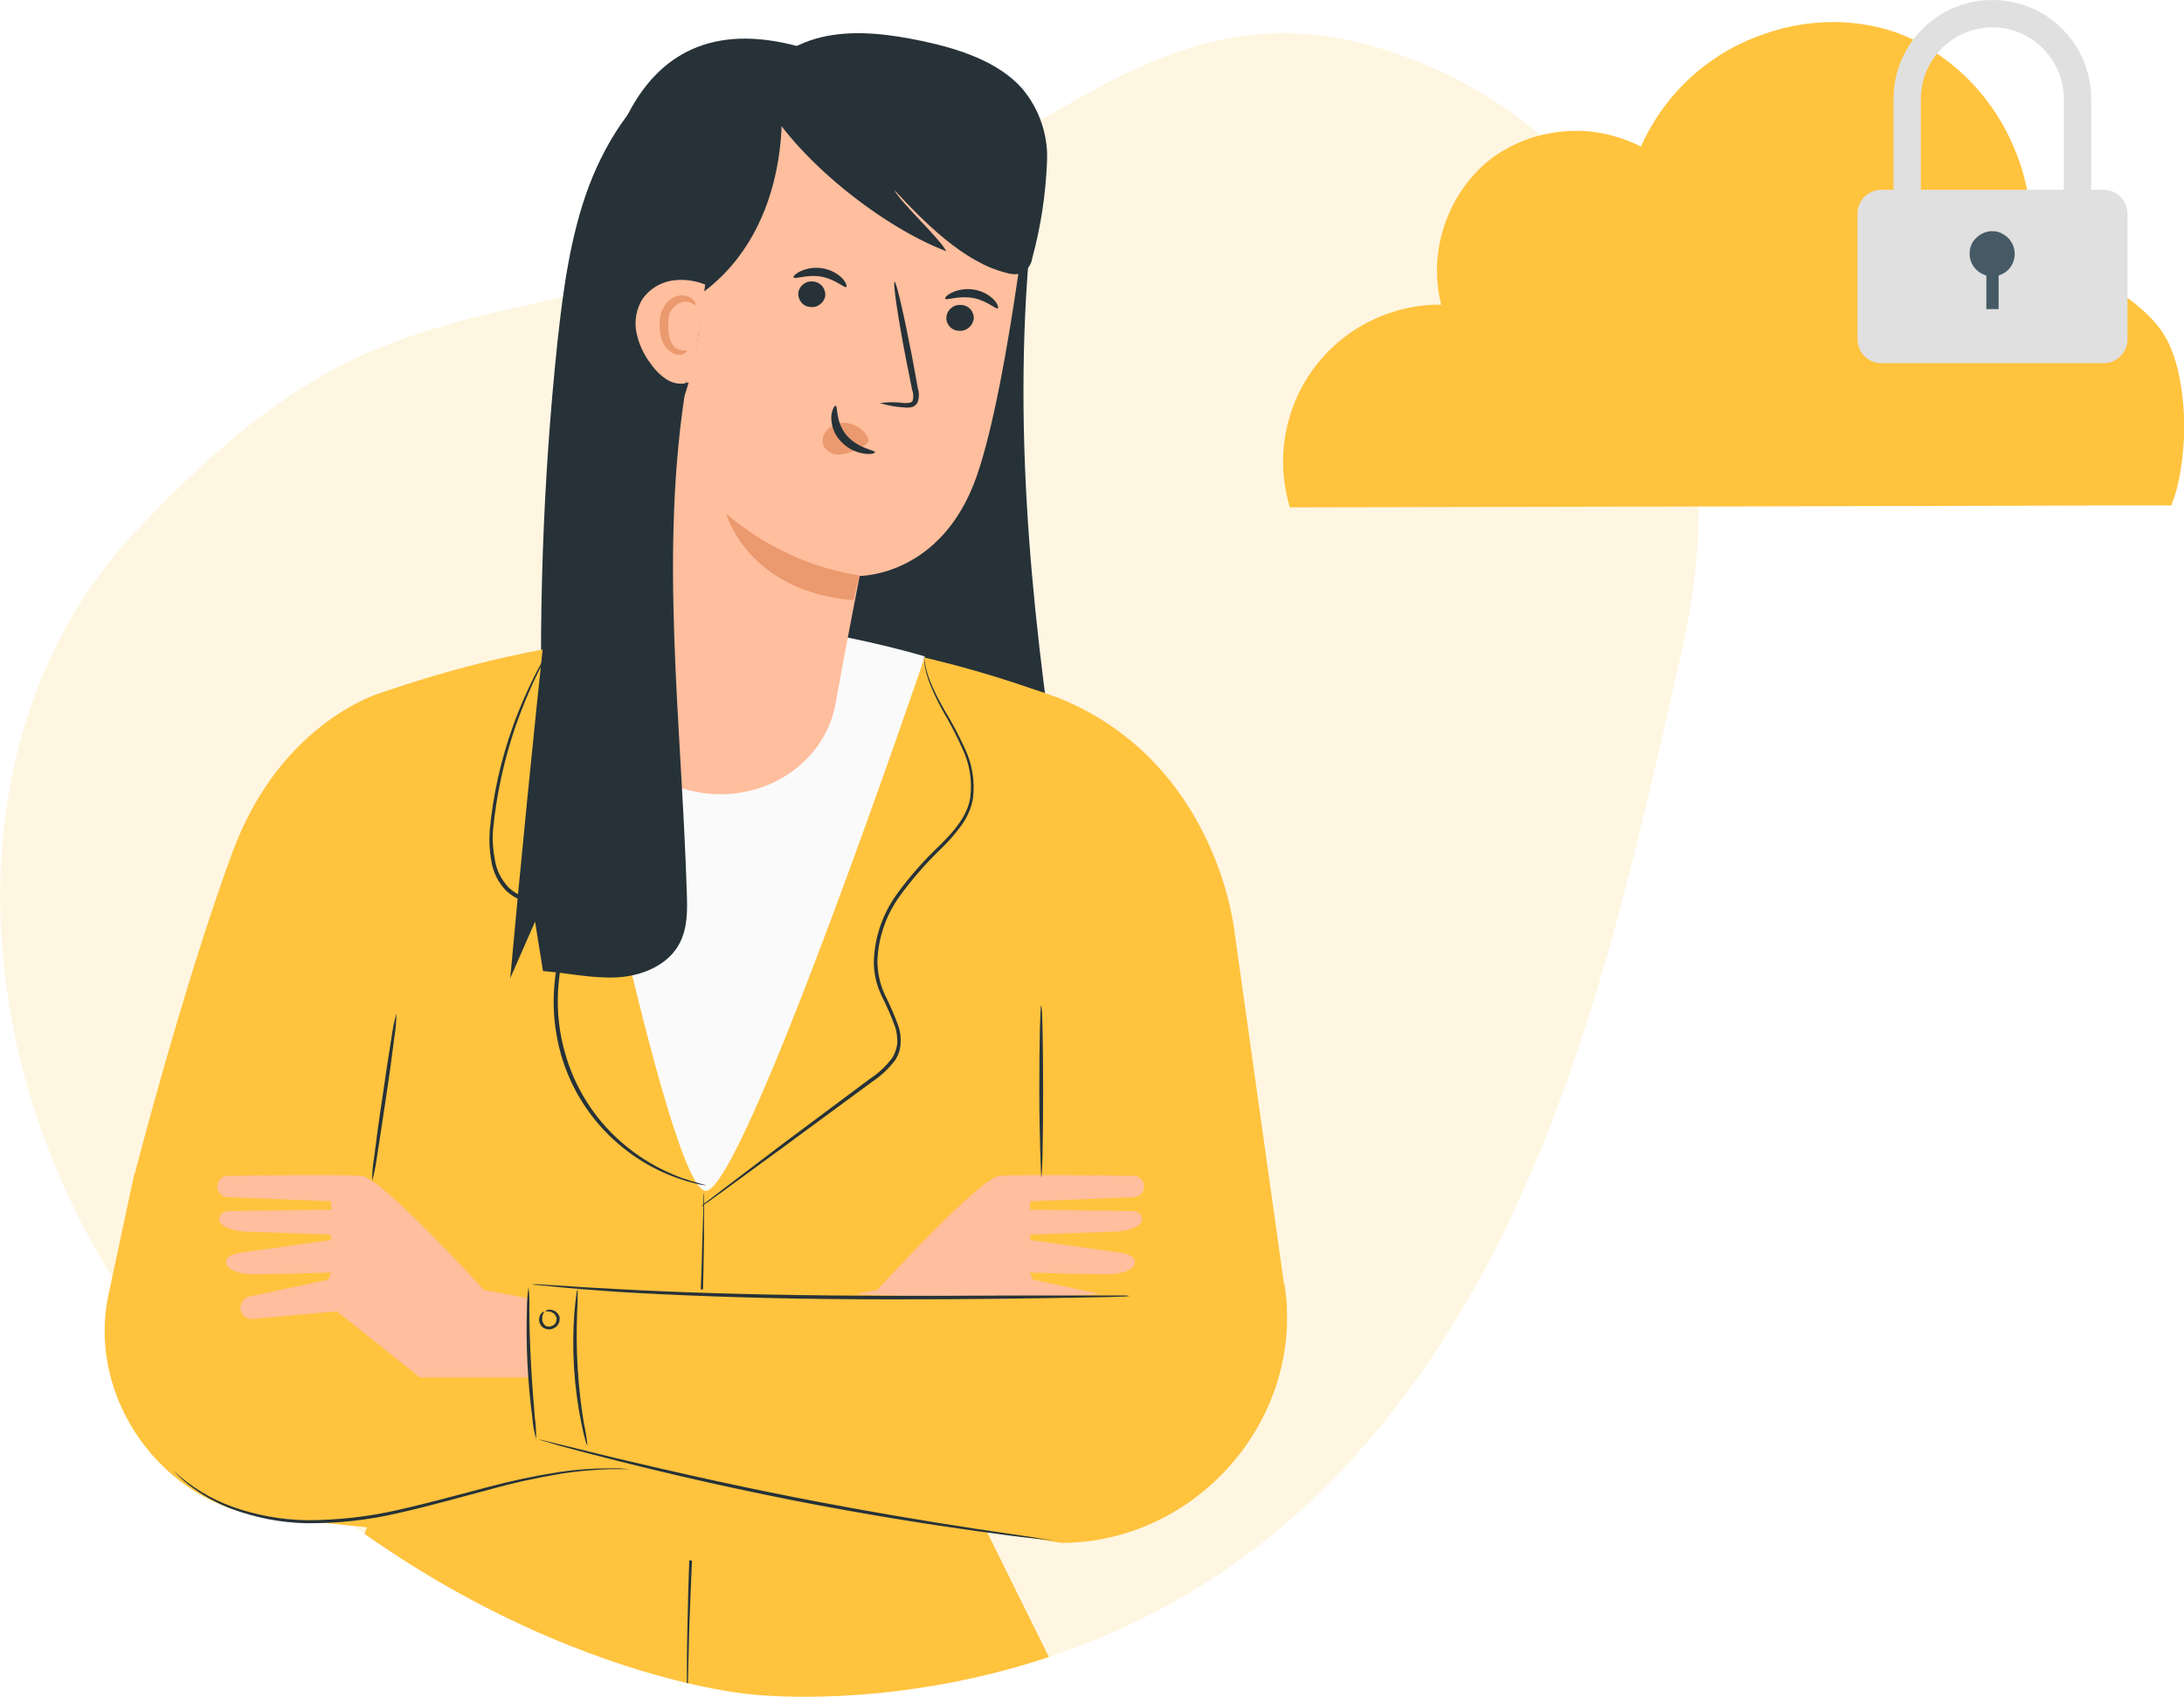
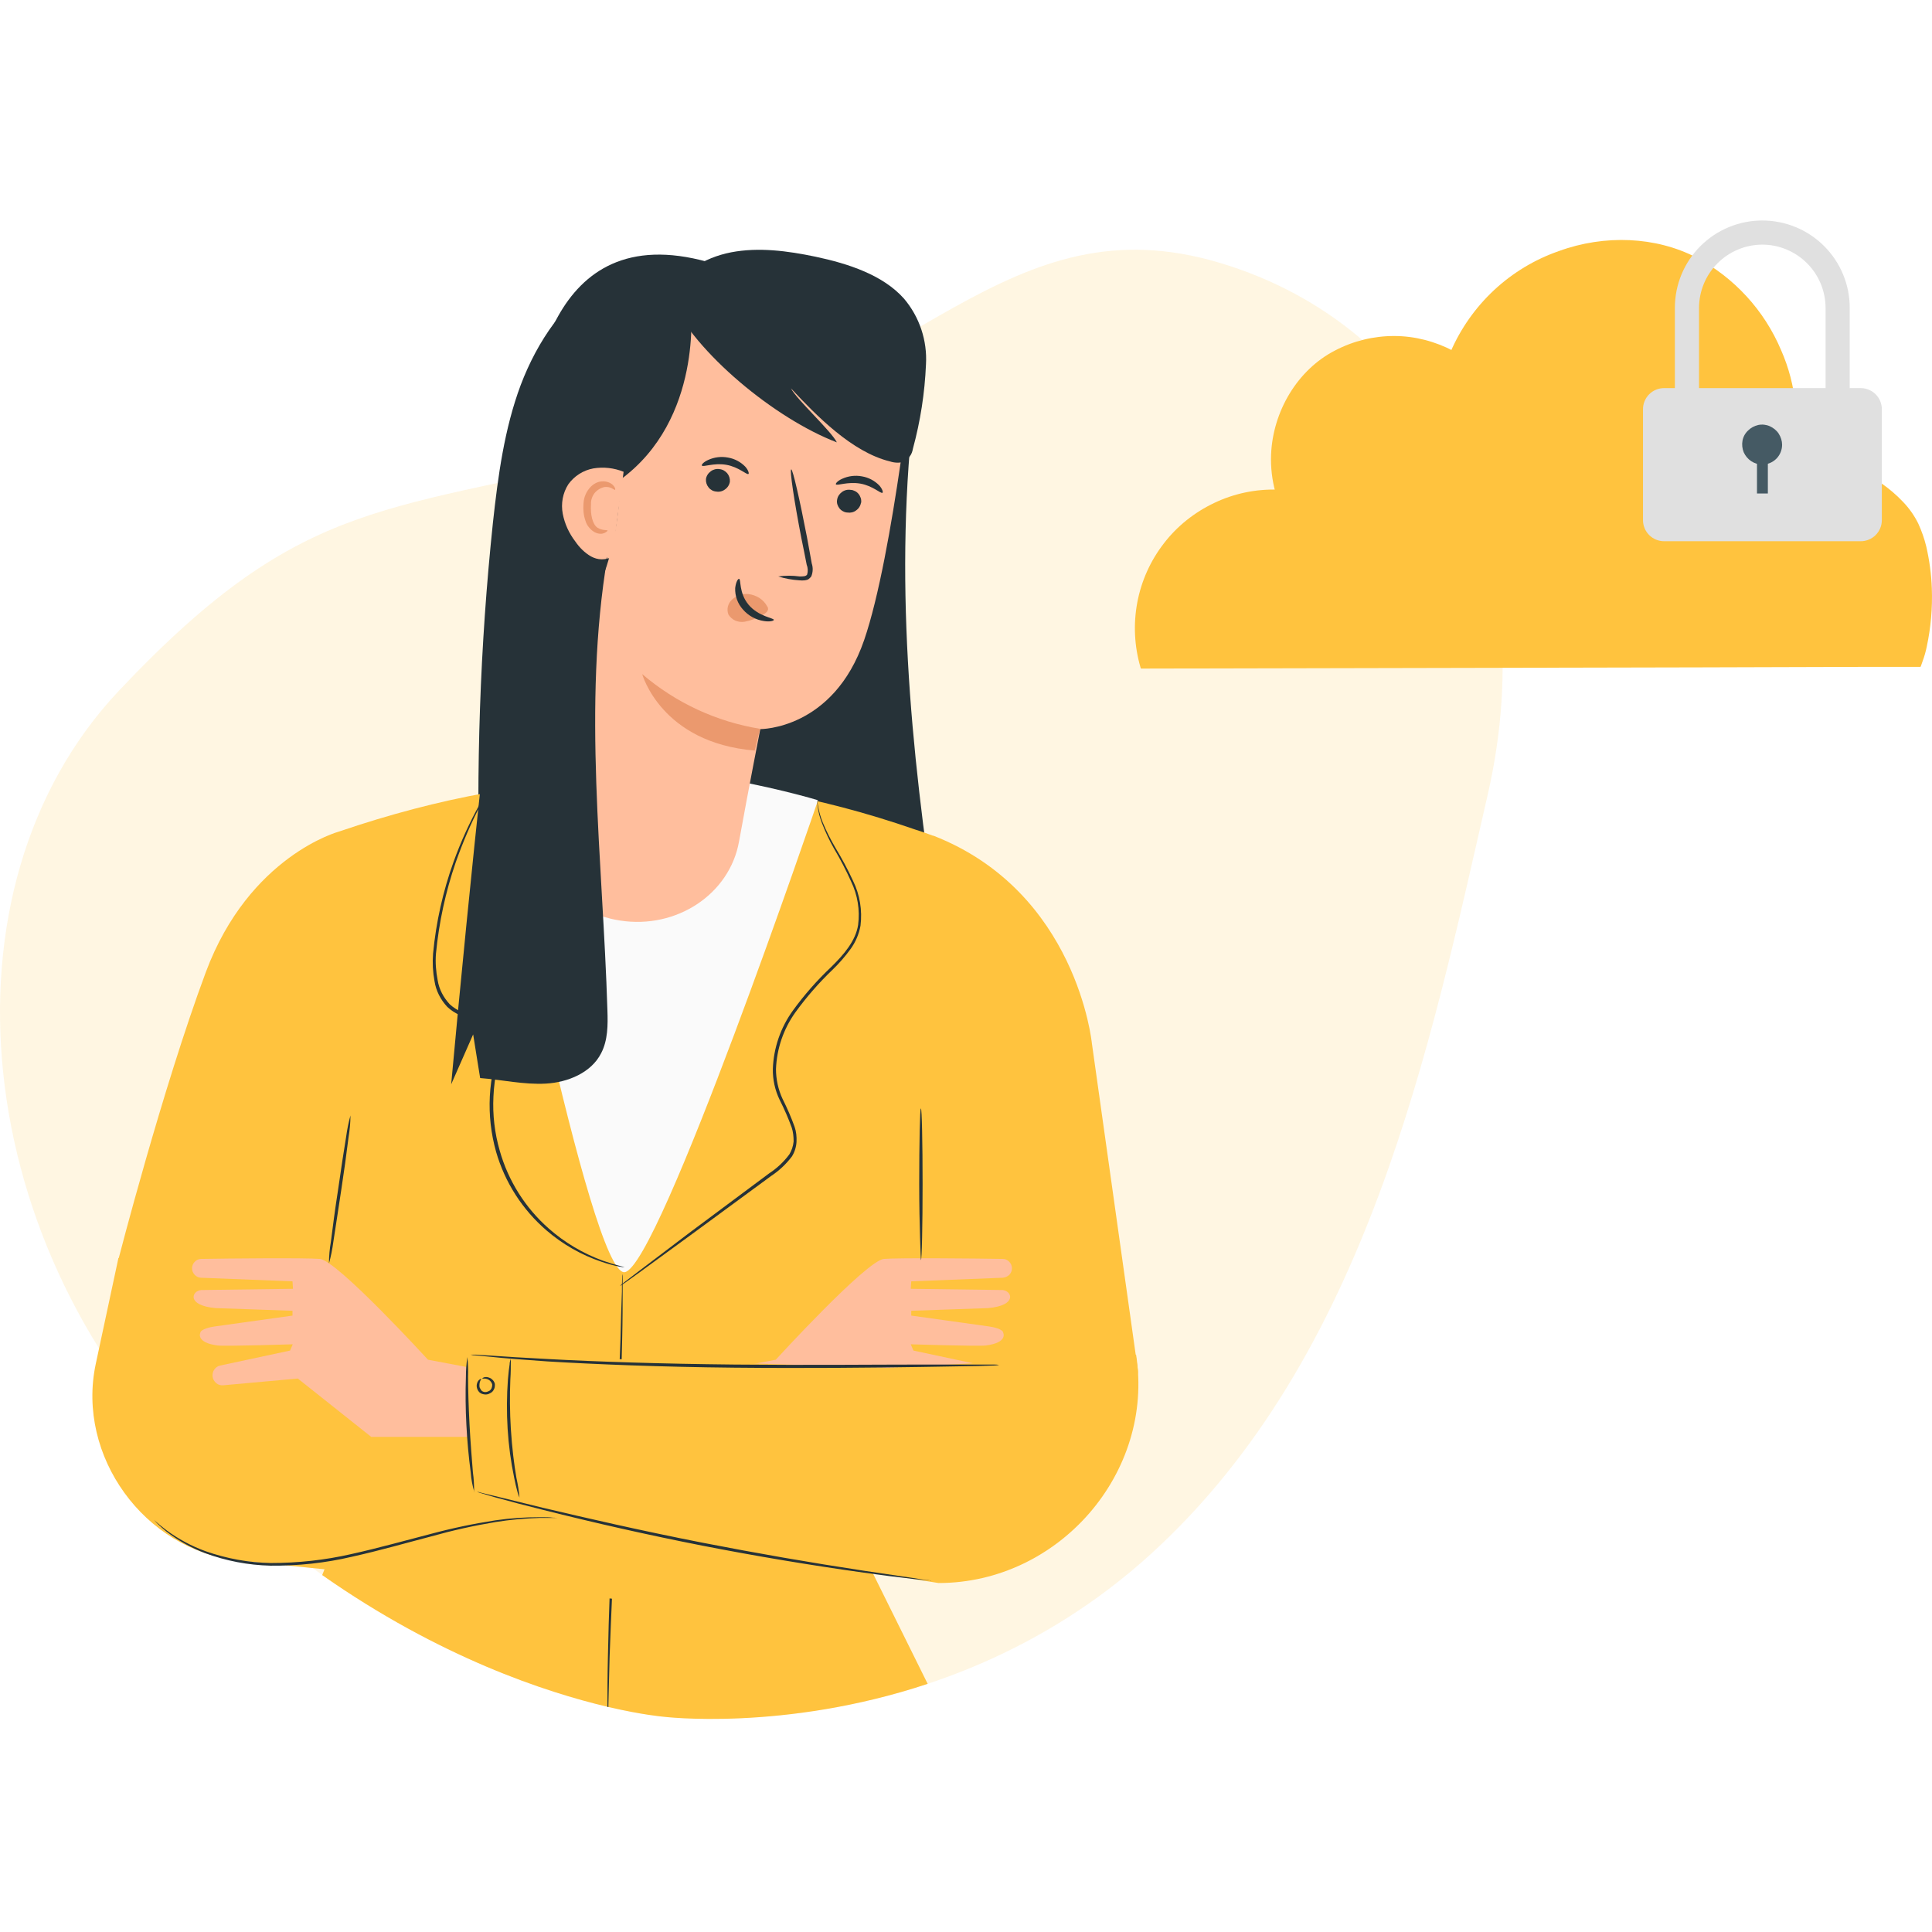
- <svg xmlns="http://www.w3.org/2000/svg" id="digital-security" width="80" height="62.13">
-   <defs>
-     <style>
-             .dynamic-color{fill:#ffc33e}.cls-3{fill:#e0e0e0}.cls-5{fill:#263238}.cls-6{fill:#ffbe9d}.cls-7{fill:#eb996e}.cls-8{fill:#455a64}
-         </style>
-   </defs>
-   <path d="M27.45 62.04s11.27 1.42 20.23-6.76S59.23 34.2 61.61 23.81 59.32 4.4 50.53 1.76s-12.7 4.97-23.62 7.7-14.22 1.81-21.97 10.03-6.18 23.25 3.4 32.52 19.11 10.03 19.11 10.03" class="dynamic-color" style="isolation:isolate;opacity:.15" />
-   <g id="top">
-     <path id="hair" d="M25.07 2.28C23.41 3.3 22.26 5 21.57 6.82c-.68 1.82-.94 3.78-1.15 5.7-.54 5.12-.71 10.27-.54 15.41 6.28.79 12.61 1.59 18.92 1.16-1.1-7.21-1.79-14.41-.91-21.66" class="cls-5" />
-     <path d="M47.12 47.64c.01.09.01.18-.02.26-.02.08-.06.16-.12.23-.05.06-.12.12-.2.16-.07.04-.16.06-.24.06l-9.81.52-.39-2.68-1.74 6.77 3.82 7.72c-5.98 1.99-10.97 1.36-10.97 1.36s-.83-.07-2.25-.4c-.01 0-.03 0-.04-.01-2.54-.6-6.94-2.04-11.81-5.46l1.76-4.47-1.84-7.04-.05 1.41-8.32-2.95s1.83-7.11 3.63-11.95c1.8-4.83 5.51-5.83 5.51-5.83 8.34-2.85 15.84-2.87 23.85-.09.26.08.51.17.75.26h.02c5.95 2.33 6.56 8.61 6.56 8.61z" class="dynamic-color" />
-     <path d="M25.79 43.69v.73c0 .47 0 1.15-.02 1.99-.03 1.69-.12 4.01-.24 6.58-.11 2.57-.22 4.89-.28 6.57-.02.83-.04 1.51-.05 1.99v.09s-.03 0-.04-.01v-.08c0-.47 0-1.15.02-1.99.03-1.69.12-4.01.24-6.58.11-2.56.22-4.89.28-6.57.02-.83.04-1.51.06-1.99 0-.23 0-.41.01-.54 0-.07 0-.13.02-.19" class="cls-5" />
-     <path d="m4.91 43.03-.94 4.4c-.8 3.8 2.01 7.69 5.86 8.13l20.5 2.1c1.08.12 2.17.03 3.22-.28 1.04-.31 2.01-.82 2.85-1.51s1.54-1.54 2.04-2.5c.51-.96.82-2.01.91-3.1l-25.84-2.46.16-2.48-8.77-2.31Z" class="dynamic-color" />
-   </g>
-   <g id="character">
-     <path d="m30.54 47.54 1.59-.3s3.77-4.13 4.48-4.18c.58-.05 3.79-.02 4.92 0 .1 0 .2.04.27.12a.386.386 0 0 1 0 .54c-.07.07-.17.11-.27.12l-3.79.15-.02.31 3.8.05c.39.03.63.64-.6.75l-3.18.11v.2l3.22.45c.16.02.59.11.59.27 0 0 .2.4-.72.52-.31.04-3.11-.05-3.11-.05l.11.26 2.9.62c.1.02.19.08.25.17s.08.19.07.29-.07.2-.15.27-.19.1-.29.09l-3.09-.28-3.04 2.42h-4.07l.13-2.88Z" class="cls-6" />
-     <path d="M20.47 23.34s3.99 20.42 5.4 20.27 8.01-19.57 8.01-19.57-8.43-2.57-13.41-.7" style="fill:#fafafa" />
-     <path d="M38.14 43.11s-.07-1.41-.07-3.15.03-3.14.07-3.14.07 1.41.07 3.14-.03 3.15-.07 3.15m-24.51.13c0-.3.03-.61.08-.9.07-.56.17-1.33.3-2.17.12-.85.24-1.62.33-2.17.04-.3.1-.6.18-.89 0 .3-.03.61-.08.91-.07.56-.17 1.33-.3 2.17s-.24 1.61-.33 2.17c-.04.3-.1.6-.18.89Zm20.21-19.23s.01.09.04.26c.04.24.11.48.2.7.15.36.32.7.52 1.04.27.44.51.9.73 1.37.28.58.39 1.22.31 1.86-.06.35-.21.69-.42.98-.22.3-.46.58-.73.84-.57.55-1.09 1.14-1.55 1.78-.49.69-.77 1.5-.8 2.35 0 .42.09.84.27 1.23.19.38.36.77.5 1.16.07.2.09.41.08.63-.01.21-.08.42-.19.6-.24.32-.53.59-.86.81l-3.25 2.39-2.19 1.6-.6.43-.16.11-.06.03.05-.05.15-.12.59-.45 2.16-1.64 3.23-2.41c.32-.21.6-.47.83-.78.1-.16.16-.35.18-.54 0-.2-.02-.4-.08-.58-.14-.39-.31-.77-.5-1.15-.19-.4-.29-.84-.28-1.28.03-.87.32-1.71.83-2.42.47-.65 1-1.25 1.58-1.8.53-.52 1.02-1.09 1.12-1.75a3.2 3.2 0 0 0-.29-1.8c-.21-.47-.45-.93-.71-1.37-.19-.34-.36-.69-.5-1.06q-.135-.345-.18-.72c0-.06-.02-.13-.02-.19 0-.02 0-.04.01-.06ZM25.85 43.4h-.06l-.18-.03a6.8 6.8 0 0 1-2.97-1.49c-1-.86-1.73-2-2.09-3.26a7.1 7.1 0 0 1-.26-2.3c.02-.41.08-.81.16-1.21.1-.4.11-.81.03-1.21a1 1 0 0 0-.31-.49c-.16-.12-.34-.21-.53-.26-.19-.06-.39-.12-.59-.2-.19-.08-.37-.2-.52-.34-.28-.3-.47-.67-.53-1.07-.07-.37-.09-.76-.06-1.14.12-1.3.41-2.58.85-3.81.3-.83.66-1.63 1.09-2.4.15-.26.28-.48.37-.61l.1-.16s.02-.04.04-.05c0 0 0 .02-.03.06l-.09.16c-.08.14-.2.35-.35.62-.41.77-.75 1.58-1.04 2.4-.42 1.23-.7 2.5-.82 3.79-.03.37 0 .74.07 1.1.06.38.24.72.5 1 .14.13.31.24.48.31.18.08.38.13.58.19.21.06.4.16.58.29.17.15.3.34.36.56.08.42.07.86-.03 1.27-.09.39-.14.79-.16 1.2-.04.76.05 1.52.26 2.25a6.76 6.76 0 0 0 2.03 3.23 7 7 0 0 0 2.23 1.33c.29.1.52.17.68.21l.18.05h.03Z" class="cls-5" />
-     <path d="m36.64 47.57-17.17-.55.03 5.7 11.37 2.5 8 1.28c4.97 0 8.95-4.56 8.18-9.47h-.02l-10.38.55Z" class="dynamic-color" />
-     <path d="M41.37 47.46c-.07.01-.15.02-.22.02l-.64.02-2.35.04c-1.98.03-4.72.06-7.75.03s-5.77-.14-7.74-.26c-.99-.07-1.79-.13-2.33-.19l-.63-.06a.8.8 0 0 1-.22-.03h.22l.64.04c.55.04 1.36.09 2.33.14 1.98.11 4.72.2 7.74.23 3.03.03 5.76 0 7.74 0h2.99c.08 0 .15 0 .23.02Z" class="cls-5" />
-     <path d="m19.32 47.54-1.59-.3s-3.77-4.13-4.48-4.18c-.58-.05-3.79-.02-4.91 0-.1 0-.2.04-.27.12a.386.386 0 0 0 0 .54c.07.07.16.12.26.12l3.79.15.02.31-3.8.05c-.39.03-.63.64.6.75l3.18.11v.2l-3.22.45c-.16.02-.59.11-.6.27 0 0-.19.4.72.52.32.04 3.11-.05 3.11-.05l-.11.26-2.89.62c-.1.02-.19.08-.25.17-.06.08-.08.19-.07.29s.07.2.15.27.19.1.29.09l3.09-.28 3.04 2.42h4.06l-.12-2.88Z" class="cls-6" />
-     <path d="M38.56 56.39h-.19l-.55-.06c-.48-.05-1.18-.14-2.04-.26-1.72-.24-4.09-.61-6.69-1.12a127 127 0 0 1-8.6-2.01l-.54-.16c-.06-.02-.13-.04-.19-.06.07 0 .13.02.19.04l.54.13 2 .49c1.69.4 4.02.94 6.62 1.45s4.96.9 6.67 1.16l2.03.3.55.09c.06 0 .13 0 .19.02Zm-18.91-3.66a3.7 3.7 0 0 1-.15-.81 25 25 0 0 1-.2-3.97c0-.28.02-.55.06-.82.03.27.04.55.03.82a40 40 0 0 0 .06 1.98c.04.77.1 1.47.14 1.98.04.27.05.55.05.82Zm1.87.23c-.03-.07-.06-.14-.08-.22a8 8 0 0 1-.14-.6 14.8 14.8 0 0 1-.26-4.09c.02-.26.05-.47.07-.62 0-.08.02-.15.05-.22 0 .28 0 .57-.02.85-.02.52-.03 1.24.02 2.04s.14 1.51.23 2.03c.06.28.11.56.13.84Zm-1.58-4.92s-.08.09-.08.26c0 .04 0 .09.03.13.02.04.04.08.08.11s.09.04.14.04.1-.02.14-.04c.05-.02.08-.06.11-.11q.03-.075.03-.15c0-.04-.03-.08-.05-.12a.3.3 0 0 0-.1-.09c-.14-.08-.26-.03-.26-.05s.11-.11.3-.03c.06.02.1.06.14.1.04.05.07.1.08.16 0 .08 0 .15-.04.22-.03.07-.09.13-.16.16-.07.04-.14.06-.22.05s-.15-.03-.21-.08a.4.4 0 0 1-.1-.15.4.4 0 0 1-.02-.18c.03-.2.18-.25.18-.23Zm3.12 5.76h-.69c-.62.02-1.23.07-1.84.17-.9.15-1.8.35-2.68.6-1 .26-2.1.58-3.27.84-1.1.26-2.24.38-3.37.37-.93-.02-1.84-.2-2.71-.52-.58-.22-1.13-.53-1.62-.91-.13-.11-.26-.22-.38-.34-.04-.04-.08-.08-.12-.13a6.3 6.3 0 0 0 2.14 1.3c.87.31 1.78.47 2.7.49 1.12 0 2.24-.12 3.33-.37 1.17-.26 2.26-.57 3.27-.83q1.335-.36 2.7-.57c.61-.09 1.23-.13 1.86-.13.22 0 .39 0 .51.02.06 0 .12 0 .18.02Z" class="cls-5" />
-     <path d="M30.61 25.75c.41-2.27.88-4.66.88-4.66s3.02.03 4.3-3.69c1.22-3.55 2.11-12.09 2.11-12.09-1.94-1.2-4.19-1.79-6.47-1.67s-4.46.93-6.26 2.32l-3.01 18.55c-.35 2.15 1.22 4.17 3.53 4.52 2.33.36 4.53-1.09 4.92-3.28" class="cls-6" />
-     <path d="M35.66 11.7a.48.48 0 0 1-.2.32.47.47 0 0 1-.36.09c-.06 0-.13-.02-.18-.05a.44.44 0 0 1-.15-.12.6.6 0 0 1-.09-.17.48.48 0 0 1 .19-.51c.1-.08.24-.11.36-.09.06 0 .12.02.18.05q.09.045.15.12c.04.05.07.11.09.17s.02.12.02.19Zm.89-.41c-.07.05-.4-.29-.92-.38-.53-.09-.96.1-1.01.03-.02-.03.06-.14.26-.23.26-.12.54-.15.82-.1s.53.18.72.38c.13.15.16.28.13.3m-6.32-.46a.48.48 0 0 1-.2.32.46.46 0 0 1-.36.09.44.44 0 0 1-.32-.17.5.5 0 0 1-.11-.35.48.48 0 0 1 .2-.32c.1-.08.24-.11.36-.09a.483.483 0 0 1 .43.52" class="cls-5" />
-     <path d="M31 10.51c-.07.05-.4-.29-.92-.38-.53-.09-.96.11-1.01.03-.02-.03.06-.14.26-.23.26-.12.54-.15.82-.1s.53.18.72.38c.13.15.16.28.13.3m1.23 4.25c.29-.04.59-.04.89 0 .14 0 .26 0 .31-.08.04-.14.03-.28-.02-.41-.07-.35-.14-.72-.22-1.1-.3-1.55-.49-2.83-.42-2.85.06-.02.35 1.24.65 2.8.07.39.14.75.2 1.1.06.18.05.37-.02.54-.03.04-.07.08-.11.11s-.1.04-.15.05q-.12.015-.24 0c-.29-.02-.59-.07-.87-.16" class="cls-5" />
-     <path d="M31.49 21.08a9.94 9.94 0 0 1-4.89-2.27s.78 2.85 4.66 3.17l.22-.89Zm.29-5.07a.95.95 0 0 0-.33-.36c-.14-.09-.3-.14-.46-.16-.12-.01-.24 0-.35.04s-.22.1-.31.18a.57.57 0 0 0-.16.63c.07.11.17.2.28.25.12.05.25.07.38.05.26-.05.52-.14.75-.28.07-.03.13-.08.18-.13.02-.03.04-.06.05-.09 0-.04 0-.07-.01-.1" class="cls-7" />
-     <path d="M30.61 14.86c.09 0-.02.58.4 1.08.42.49 1.04.54 1.04.62 0 .04-.16.09-.41.05-.34-.05-.64-.22-.87-.48-.22-.24-.33-.56-.32-.89.03-.26.12-.39.16-.38M27.76 3.22c1.02 2.26 4.34 5 6.9 5.98-.23-.47-1.67-1.78-1.9-2.24 1.04 1.12 2.53 2.65 4.1 3.03.18.06.38.07.56.02.1-.06.19-.13.26-.23a.7.7 0 0 0 .13-.32c.31-1.14.49-2.31.54-3.49.06-.99-.27-1.97-.91-2.73-.87-.98-2.3-1.45-3.67-1.74-1.15-.24-2.35-.4-3.49-.18-1.13.22-2.19.87-2.53 1.83" class="cls-5" />
-     <path d="M21.65 11.71c-.02-.88.01-1.75.1-2.62.26-1.99.88-9.24 7.57-7.37l-.71 1.86s.52 4.66-2.92 7.17c0 0 .02 4.66-2.36 6.34 0 0-1.66-3.16-1.67-5.36" class="cls-5" />
-     <path d="M25.83 10.42c-.4-.16-.83-.21-1.25-.14-.42.08-.79.31-1.04.66-.23.36-.31.8-.23 1.22s.26.81.52 1.15c.17.25.39.47.65.62a.93.93 0 0 0 .88.02" class="cls-6" />
-     <path d="M25.17 12.86s-.18.24-.53.07a.8.8 0 0 1-.24-.2.8.8 0 0 1-.15-.28c-.08-.23-.1-.47-.08-.72.01-.26.12-.5.3-.69a.8.8 0 0 1 .27-.18c.1-.04.21-.05.32-.04.39.06.46.35.41.35s-.16-.14-.42-.12c-.16.03-.31.12-.42.25-.1.13-.16.3-.15.46-.03.43.06.84.27.98.21.13.4.08.42.12" class="cls-7" />
-     <path d="M25.16 13.95c-1.04 6.2-.19 12.53 0 18.81.02.6.02 1.23-.26 1.77-.41.81-1.38 1.21-2.29 1.26s-1.81-.16-2.72-.23c-.1-.6-.19-1.2-.29-1.81-.3.69-.61 1.39-.91 2.07.4-4.4.84-8.81 1.31-13.21m41.92-5.77c-.09-.43-.09-.87 0-1.3.09.43.09.87 0 1.3" class="cls-5" />
-   </g>
-   <path id="cloud" d="M79.53 18.51h-2.4l-6.7.02-23.13.05h-.05l-.02-.06c-.25-.87-.3-1.79-.13-2.68a5.73 5.73 0 0 1 3.19-4.13c.82-.39 1.72-.58 2.62-.55l-.09.11q-.21-.765-.18-1.56c.07-1.79 1.09-3.52 2.65-4.32.76-.4 1.6-.6 2.45-.6s1.69.22 2.45.62l-.12.04a7.7 7.7 0 0 1 1.8-2.56c.77-.72 1.68-1.27 2.68-1.62 1.91-.7 4.03-.6 5.69.26 1.58.84 2.83 2.2 3.52 3.85.64 1.45.79 3.07.44 4.61l-.06-.07c.91-.1 1.84.04 2.68.39.75.3 1.43.77 1.99 1.36.25.26.47.57.63.9.14.31.25.62.33.95.13.57.21 1.15.23 1.74.03.81-.04 1.62-.21 2.41-.04.2-.1.41-.17.6-.05.13-.07.2-.07.2" class="dynamic-color" />
-   <g id="locker">
-     <path d="M76.6 9.62h-1v-6A2.63 2.63 0 0 0 72.98 1a2.63 2.63 0 0 0-2.62 2.62v6.01h-1V3.62A3.62 3.62 0 0 1 72.98 0a3.62 3.62 0 0 1 3.62 3.62v6.01Z" class="cls-3" />
-     <path d="M77.05 6.95h-8.13c-.49 0-.88.39-.88.88v4.59c0 .49.39.88.88.88h8.13c.49 0 .88-.39.88-.88V7.83c0-.49-.39-.88-.88-.88" class="cls-3" />
-     <path d="M72.98 10.12c-.16 0-.32-.05-.46-.14a.86.86 0 0 1-.31-.37.87.87 0 0 1-.05-.48c.03-.16.11-.31.23-.42.12-.12.26-.19.42-.23.16-.03.33-.02.48.05s.28.17.37.31a.825.825 0 0 1-.1 1.04c-.15.15-.36.24-.58.24" class="cls-8" />
-     <path d="M73.21 9.62h-.45v1.7h.45z" class="cls-8" />
-   </g>
+ <svg xmlns="http://www.w3.org/2000/svg" fill="none" viewBox="0 0 184 184">
+   <path fill="#FFC33E" d="M63.117 163.49s25.922 3.261 46.53-15.526c20.609-18.788 26.566-48.416 32.04-72.279s-5.267-44.58-25.485-50.643c-20.217-6.063-29.21 11.415-54.327 17.685S29.17 46.884 11.344 65.763s-14.215 53.4 7.82 74.69c22.034 21.291 43.953 23.037 43.953 23.037" opacity=".15" />
+   <path fill="#263238" d="M57.643 26.237c-3.818 2.342-6.463 6.247-8.05 10.427-1.564 4.18-2.162 8.681-2.645 13.091-1.242 11.76-1.633 23.588-1.242 35.393C60.15 86.962 74.71 88.8 89.223 87.812c-2.53-16.56-4.117-33.096-2.093-49.747" />
+   <path fill="#FFC33E" d="M108.359 130.417c.023.206.023.413-.046.597a1.3 1.3 0 0 1-.276.528 1.5 1.5 0 0 1-.46.368 1.2 1.2 0 0 1-.552.137l-22.563 1.195-.897-6.156-4.002 15.549 8.786 17.731c-13.755 4.571-25.232 3.124-25.232 3.124s-1.909-.161-5.175-.919c-.023 0-.069 0-.092-.023-5.842-1.378-15.962-4.685-27.163-12.54l4.048-10.267-4.232-16.169-.115 3.239-19.136-6.776s4.208-16.329 8.349-27.446C23.74 81.496 32.274 79.2 32.274 79.2c19.182-6.545 36.432-6.591 54.856-.206.598.183 1.173.39 1.725.597h.046c13.685 5.351 15.088 19.775 15.088 19.775z" />
+   <path fill="#263238" d="M59.3 121.344v1.677c0 1.079 0 2.641-.047 4.57-.069 3.882-.276 9.21-.552 15.113-.253 5.903-.506 11.231-.644 15.09-.046 1.906-.092 3.468-.115 4.57v.207s-.069 0-.092-.023v-.184c0-1.079 0-2.641.046-4.57.07-3.882.276-9.21.552-15.113.253-5.88.506-11.231.644-15.09.046-1.906.092-3.468.138-4.57 0-.528 0-.942.023-1.24 0-.161 0-.299.046-.437" />
+   <path fill="#FFC33E" d="m11.275 119.829-2.163 10.105c-1.84 8.728 4.624 17.662 13.479 18.673l47.15 4.823a18.8 18.8 0 0 0 7.407-.643 18.8 18.8 0 0 0 6.555-3.468 18.6 18.6 0 0 0 4.692-5.742 18.35 18.35 0 0 0 2.093-7.12l-59.433-5.65.368-5.696-20.171-5.305z" />
+   <path fill="#FFBE9D" d="m70.224 130.186 3.657-.689s8.671-9.485 10.305-9.6c1.334-.115 8.717-.046 11.316 0 .23 0 .46.092.62.276a.885.885 0 0 1 0 1.24 1.03 1.03 0 0 1-.62.276l-8.717.344-.046.712 8.74.115c.897.069 1.449 1.47-1.38 1.722l-7.314.253v.459l7.406 1.034c.368.046 1.357.253 1.357.62 0 0 .46.919-1.656 1.194-.713.092-7.153-.114-7.153-.114l.253.597 6.67 1.424c.23.046.437.183.575.39a1 1 0 0 1 .16.666c-.022.23-.16.459-.344.62a.9.9 0 0 1-.667.207l-7.107-.643-6.992 5.558h-9.362l.3-6.615z" />
+   <path fill="#FAFAFA" d="M47.063 74.605s9.177 46.9 12.42 46.555 18.423-44.947 18.423-44.947-19.389-5.902-30.843-1.608" />
+   <path fill="#263238" d="M87.705 120.012s-.161-3.238-.161-7.235c0-3.996.069-7.211.16-7.211.093 0 .162 3.238.162 7.211s-.07 7.235-.161 7.235m-56.375.299c0-.689.07-1.401.185-2.067.16-1.287.39-3.055.69-4.984.276-1.953.552-3.721.759-4.984.092-.689.23-1.378.414-2.044 0 .689-.07 1.401-.184 2.09a173 173 0 0 1-.69 4.984c-.3 1.929-.552 3.697-.76 4.984-.091.689-.23 1.378-.413 2.044zm46.485-44.167s.023.207.091.597c.093.552.253 1.103.46 1.608.346.827.737 1.608 1.197 2.389a32 32 0 0 1 1.678 3.146 7.6 7.6 0 0 1 .713 4.272 5.45 5.45 0 0 1-.965 2.251 15 15 0 0 1-1.68 1.93 30 30 0 0 0-3.565 4.087 9.9 9.9 0 0 0-1.84 5.398c0 .964.207 1.929.621 2.825.437.873.828 1.768 1.15 2.664.161.459.207.942.184 1.447a2.95 2.95 0 0 1-.437 1.378 8 8 0 0 1-1.978 1.86l-7.475 5.49-5.037 3.674-1.38.988-.368.253-.138.068.115-.114.345-.276 1.357-1.033 4.968-3.767 7.43-5.535a7.5 7.5 0 0 0 1.908-1.792c.23-.367.368-.804.414-1.24 0-.459-.046-.919-.184-1.332a24 24 0 0 0-1.15-2.641 6.5 6.5 0 0 1-.644-2.94 10.1 10.1 0 0 1 1.91-5.558 29.6 29.6 0 0 1 3.633-4.134c1.22-1.195 2.347-2.504 2.577-4.02a7.34 7.34 0 0 0-.667-4.134 31 31 0 0 0-1.634-3.146 18 18 0 0 1-1.15-2.435 6.7 6.7 0 0 1-.413-1.653c0-.138-.047-.3-.047-.437 0-.046 0-.092.024-.138zm-18.378 44.534H59.3l-.414-.069a13 13 0 0 1-1.587-.436 15.7 15.7 0 0 1-5.244-2.986 15.54 15.54 0 0 1-4.807-7.487 16.4 16.4 0 0 1-.598-5.283c.046-.942.184-1.86.368-2.779.23-.919.253-1.86.069-2.779a2.26 2.26 0 0 0-.713-1.125 3.6 3.6 0 0 0-1.219-.598c-.437-.137-.897-.275-1.357-.459a4.1 4.1 0 0 1-1.196-.78c-.644-.69-1.081-1.54-1.22-2.458a10 10 0 0 1-.137-2.619 35.7 35.7 0 0 1 1.955-8.75 37 37 0 0 1 2.507-5.512c.345-.598.644-1.103.851-1.401l.23-.368s.046-.092.092-.115c0 0 0 .046-.069.138l-.207.368c-.184.321-.46.803-.805 1.424-.943 1.768-1.725 3.628-2.392 5.512a37.7 37.7 0 0 0-1.886 8.704c-.07.85 0 1.7.16 2.527.139.873.553 1.653 1.151 2.297.322.298.713.55 1.104.712.414.183.874.298 1.334.436.483.138.92.367 1.334.666.391.344.69.78.828 1.286a6.9 6.9 0 0 1-.069 2.917 15.6 15.6 0 0 0-.368 2.756 15.7 15.7 0 0 0 .598 5.168 15.5 15.5 0 0 0 4.67 7.418 16.2 16.2 0 0 0 5.128 3.055c.667.23 1.196.39 1.564.482l.414.115h.07z" />
+   <path fill="#FFC33E" d="m84.255 130.255-39.492-1.263.069 13.092 26.151 5.741 18.4 2.94c11.432 0 20.586-10.473 18.815-21.75h-.046l-23.874 1.263z" />
+   <path fill="#263238" d="M95.134 130.003a4 4 0 0 1-.506.046l-1.472.046-5.405.091c-4.554.069-10.856.138-17.826.069-6.969-.069-13.27-.321-17.802-.597-2.277-.161-4.117-.298-5.359-.436l-1.449-.138c-.184 0-.345-.023-.506-.069h.506l1.472.092c1.265.092 3.128.207 5.36.322 4.553.252 10.855.459 17.801.528 6.97.069 13.249 0 17.803 0h6.877c.184 0 .345 0 .529.046z" />
+   <path fill="#FFBE9D" d="m44.418 130.186-3.657-.689s-8.671-9.485-10.304-9.6c-1.334-.115-8.717-.046-11.293 0-.23 0-.46.092-.621.276a.885.885 0 0 0 0 1.24c.16.161.368.276.598.276l8.717.344.046.712-8.74.115c-.897.069-1.45 1.47 1.38 1.722l7.314.253v.459l-7.406 1.034c-.368.046-1.357.253-1.38.62 0 0-.437.919 1.656 1.194.736.092 7.153-.114 7.153-.114l-.253.597-6.647 1.424a.9.9 0 0 0-.575.39c-.138.184-.184.436-.161.666s.16.459.345.62.437.23.667.207l7.107-.643 6.992 5.558h9.338l-.276-6.615z" />
+   <path fill="#263238" d="M88.67 150.513h-.436l-1.265-.138a151 151 0 0 1-4.692-.597 289 289 0 0 1-15.388-2.573 292 292 0 0 1-15.226-3.422 166 166 0 0 1-4.554-1.194l-1.242-.368c-.138-.046-.3-.091-.437-.137.16 0 .299.046.437.091l1.242.299 4.6 1.125c3.887.919 9.246 2.159 15.226 3.331a372 372 0 0 0 15.342 2.664l4.669.689 1.265.207c.138 0 .299 0 .437.046zm-43.493-8.406a8.6 8.6 0 0 1-.345-1.861 57 57 0 0 1-.414-4.547 52 52 0 0 1-.046-4.571c0-.643.046-1.263.138-1.883.069.62.092 1.263.069 1.883 0 1.195.046 2.779.138 4.548.092 1.768.23 3.376.322 4.547.092.62.115 1.263.115 1.884zm4.301.528a3.3 3.3 0 0 1-.184-.505 19 19 0 0 1-.322-1.378c-.644-3.078-.828-6.248-.598-9.394.046-.597.115-1.08.161-1.424 0-.184.046-.345.115-.505 0 .643 0 1.309-.046 1.952a47 47 0 0 0 .046 4.685c.115 1.838.322 3.468.53 4.663.137.643.252 1.286.298 1.929zm-3.634-11.3s-.184.207-.184.597c0 .092 0 .207.069.299.046.091.092.183.184.252a.53.53 0 0 0 .322.092c.115 0 .23-.046.322-.092.115-.046.184-.138.253-.252a.9.9 0 0 0 .069-.345c0-.092-.069-.184-.115-.276a.66.66 0 0 0-.23-.206c-.322-.184-.598-.069-.598-.115s.253-.253.69-.069c.138.046.23.138.322.23a.8.8 0 0 1 .184.367c0 .184 0 .345-.092.505a.72.72 0 0 1-.368.368.8.8 0 0 1-.506.115c-.184-.023-.345-.069-.483-.184a.9.9 0 0 1-.23-.344c-.046-.138-.069-.276-.046-.414.069-.459.414-.574.414-.528zm7.176 13.229h-1.587a32.5 32.5 0 0 0-4.232.391 57 57 0 0 0-6.164 1.378c-2.3.597-4.83 1.332-7.521 1.929-2.53.597-5.152.873-7.751.85a19.2 19.2 0 0 1-6.233-1.195 14.5 14.5 0 0 1-3.726-2.09 14 14 0 0 1-.874-.78 4 4 0 0 1-.277-.299s.415.39 1.197.988a14.6 14.6 0 0 0 3.726 1.998 19.8 19.8 0 0 0 6.21 1.125c2.576 0 5.152-.276 7.659-.85 2.69-.597 5.198-1.309 7.521-1.906a57 57 0 0 1 6.21-1.309 29 29 0 0 1 4.278-.299c.506 0 .897 0 1.173.046.138 0 .276 0 .414.046z" />
+   <path fill="#FFBE9D" d="M70.385 80.14c.944-5.213 2.024-10.702 2.024-10.702s6.947.069 9.89-8.475c2.807-8.154 4.854-27.768 4.854-27.768-4.462-2.756-9.637-4.11-14.882-3.835a25.8 25.8 0 0 0-14.398 5.328L50.95 77.293c-.805 4.938 2.806 9.577 8.12 10.38 5.358.828 10.418-2.503 11.315-7.532" />
+   <path fill="#263238" d="M82 47.871a1.1 1.1 0 0 1-.46.735c-.23.184-.551.253-.827.207a.86.86 0 0 1-.414-.115 1 1 0 0 1-.345-.275 1.3 1.3 0 0 1-.207-.39.94.94 0 0 1-.023-.437c.046-.299.207-.551.46-.735a1.08 1.08 0 0 1 .828-.207c.138 0 .276.046.414.115q.207.103.345.276c.092.114.16.252.207.39s.046.276.046.436zm2.048-.941c-.161.115-.92-.666-2.116-.873-1.22-.207-2.208.23-2.323.069-.046-.069.138-.322.598-.528a3.14 3.14 0 0 1 1.886-.23 3 3 0 0 1 1.656.873c.299.344.368.643.299.689m-14.536-1.057a1.1 1.1 0 0 1-.46.735 1.06 1.06 0 0 1-.829.207 1.02 1.02 0 0 1-.736-.39 1.13 1.13 0 0 1-.253-.804c.046-.299.207-.552.46-.735a1.08 1.08 0 0 1 .828-.207c.3.023.552.184.736.39.184.23.276.506.254.804" />
+   <path fill="#263238" d="M71.282 45.138c-.16.115-.92-.666-2.116-.872-1.219-.207-2.208.252-2.323.069-.046-.07.138-.322.598-.529a3.14 3.14 0 0 1 1.886-.23 3 3 0 0 1 1.656.873c.3.345.368.644.3.69m2.829 9.761a7.6 7.6 0 0 1 2.047 0c.322 0 .598 0 .713-.184a1.46 1.46 0 0 0-.046-.942c-.161-.804-.322-1.654-.506-2.526-.69-3.56-1.127-6.5-.966-6.546.138-.046.805 2.848 1.495 6.43.16.897.322 1.723.46 2.527.138.414.115.85-.046 1.24a1.3 1.3 0 0 1-.253.253c-.092.069-.23.092-.345.115a2.2 2.2 0 0 1-.552 0 8.5 8.5 0 0 1-2.001-.368" />
+   <path fill="#EB996E" d="M72.41 69.415A22.9 22.9 0 0 1 61.162 64.2s1.794 6.546 10.718 7.281l.507-2.044zm.667-11.645a2.2 2.2 0 0 0-.76-.827 2.5 2.5 0 0 0-1.057-.367c-.276-.023-.553 0-.806.092-.252.092-.505.23-.712.413a1.36 1.36 0 0 0-.415.666 1.3 1.3 0 0 0 .047.781c.16.253.39.46.644.574.275.115.575.161.873.115a5.2 5.2 0 0 0 1.725-.643c.162-.069.3-.183.415-.298.045-.07.091-.138.114-.207 0-.092 0-.16-.022-.23" />
+   <path fill="#263238" d="M70.386 55.13c.207 0-.046 1.331.92 2.48.966 1.125 2.392 1.24 2.392 1.424 0 .092-.368.206-.943.114a3.3 3.3 0 0 1-2.001-1.102 2.88 2.88 0 0 1-.736-2.044c.069-.597.276-.896.368-.873M63.83 28.395c2.346 5.19 9.983 11.484 15.87 13.735-.528-1.08-3.84-4.089-4.37-5.145 2.393 2.572 5.82 6.086 9.43 6.959.415.138.875.16 1.289.046.23-.138.437-.299.598-.528.16-.207.253-.46.299-.735a36.4 36.4 0 0 0 1.242-8.016 8.9 8.9 0 0 0-2.093-6.27c-2.001-2.25-5.29-3.33-8.441-3.996-2.645-.552-5.405-.919-8.028-.414-2.599.506-5.037 1.999-5.819 4.203" />
+   <path fill="#263238" d="M49.777 47.894c-.046-2.02.023-4.019.23-6.017.598-4.57 2.024-21.222 17.411-16.927l-1.633 4.272s1.196 10.703-6.716 16.468c0 0 .046 10.702-5.428 14.56 0 0-3.818-7.257-3.84-12.31" />
+   <path fill="#FFBE9D" d="M59.391 44.932a5.36 5.36 0 0 0-2.875-.322 3.78 3.78 0 0 0-2.392 1.516c-.529.827-.713 1.837-.529 2.802s.598 1.86 1.196 2.641c.391.574.897 1.08 1.495 1.424.3.16.644.276 1.012.276.345 0 .69-.07 1.012-.23" />
+   <path fill="#EB996E" d="M57.873 50.536s-.414.55-1.219.16a1.8 1.8 0 0 1-.552-.459 1.75 1.75 0 0 1-.345-.643c-.184-.528-.23-1.08-.184-1.654a2.44 2.44 0 0 1 .69-1.584q.276-.276.621-.414c.23-.092.483-.115.736-.092.897.138 1.058.804.943.804s-.368-.321-.966-.275a1.7 1.7 0 0 0-.966.574c-.23.298-.368.689-.345 1.056-.069.988.138 1.93.621 2.251.483.299.92.184.966.276" />
+   <path fill="#263238" d="M57.85 53.04c-2.392 14.239-.437 28.777 0 43.2.046 1.379.046 2.826-.598 4.066-.943 1.86-3.174 2.779-5.267 2.894s-4.163-.368-6.256-.528c-.23-1.378-.437-2.756-.667-4.157-.69 1.584-1.403 3.192-2.093 4.754.92-10.106 1.932-20.234 3.013-30.34M142.4 59.677a7.3 7.3 0 0 1 0-2.986 7.3 7.3 0 0 1 0 2.986" />
+   <path fill="#FFC33E" d="M182.903 63.513h-5.52l-15.41.046-53.2.114h-.115l-.046-.137a13.3 13.3 0 0 1-.299-6.156 13.15 13.15 0 0 1 2.53-5.627c1.265-1.653 2.921-2.962 4.807-3.858a13.05 13.05 0 0 1 6.026-1.263l-.207.252a11.8 11.8 0 0 1-.414-3.583c.161-4.11 2.507-8.084 6.095-9.922a12.1 12.1 0 0 1 5.635-1.378c1.956 0 3.888.506 5.636 1.424l-.276.092a17.6 17.6 0 0 1 4.14-5.88 17.45 17.45 0 0 1 6.164-3.72c4.393-1.608 9.269-1.378 13.087.597a17.84 17.84 0 0 1 8.096 8.842 16.92 16.92 0 0 1 1.012 10.588l-.138-.16a12.56 12.56 0 0 1 6.164.895 13 13 0 0 1 4.577 3.124 8.2 8.2 0 0 1 1.449 2.067c.322.712.575 1.424.759 2.182.299 1.309.483 2.641.529 3.996a22.4 22.4 0 0 1-.483 5.535c-.092.46-.23.942-.391 1.378a6 6 0 0 0-.161.46" />
+   <path fill="#E0E0E0" d="M176.164 43.095h-2.3v-13.78a6.03 6.03 0 0 0-1.771-4.25 6.05 6.05 0 0 0-4.255-1.768 6.05 6.05 0 0 0-4.255 1.768 6.03 6.03 0 0 0-1.771 4.25v13.803h-2.3V29.314c0-2.205.874-4.318 2.438-5.88A8.33 8.33 0 0 1 167.838 21c2.208 0 4.324.873 5.888 2.435a8.3 8.3 0 0 1 2.438 5.88v13.803z" />
+   <path fill="#E0E0E0" d="M177.199 36.962H158.5a2.01 2.01 0 0 0-2.024 2.021v10.543a2.01 2.01 0 0 0 2.024 2.02h18.699a2.01 2.01 0 0 0 2.024-2.02V38.983a2.01 2.01 0 0 0-2.024-2.02" />
+   <path fill="#455A64" d="M167.838 44.243a1.97 1.97 0 0 1-1.058-.322 2 2 0 0 1-.713-.85 2 2 0 0 1-.115-1.102 1.75 1.75 0 0 1 .529-.964c.276-.276.598-.437.966-.529a1.82 1.82 0 0 1 1.104.115c.345.161.644.39.851.712s.322.69.322 1.057c0 .505-.207.987-.552 1.332a1.9 1.9 0 0 1-1.334.551" />
+   <path fill="#455A64" d="M168.367 43.095h-1.035v3.904h1.035z" />
</svg>
